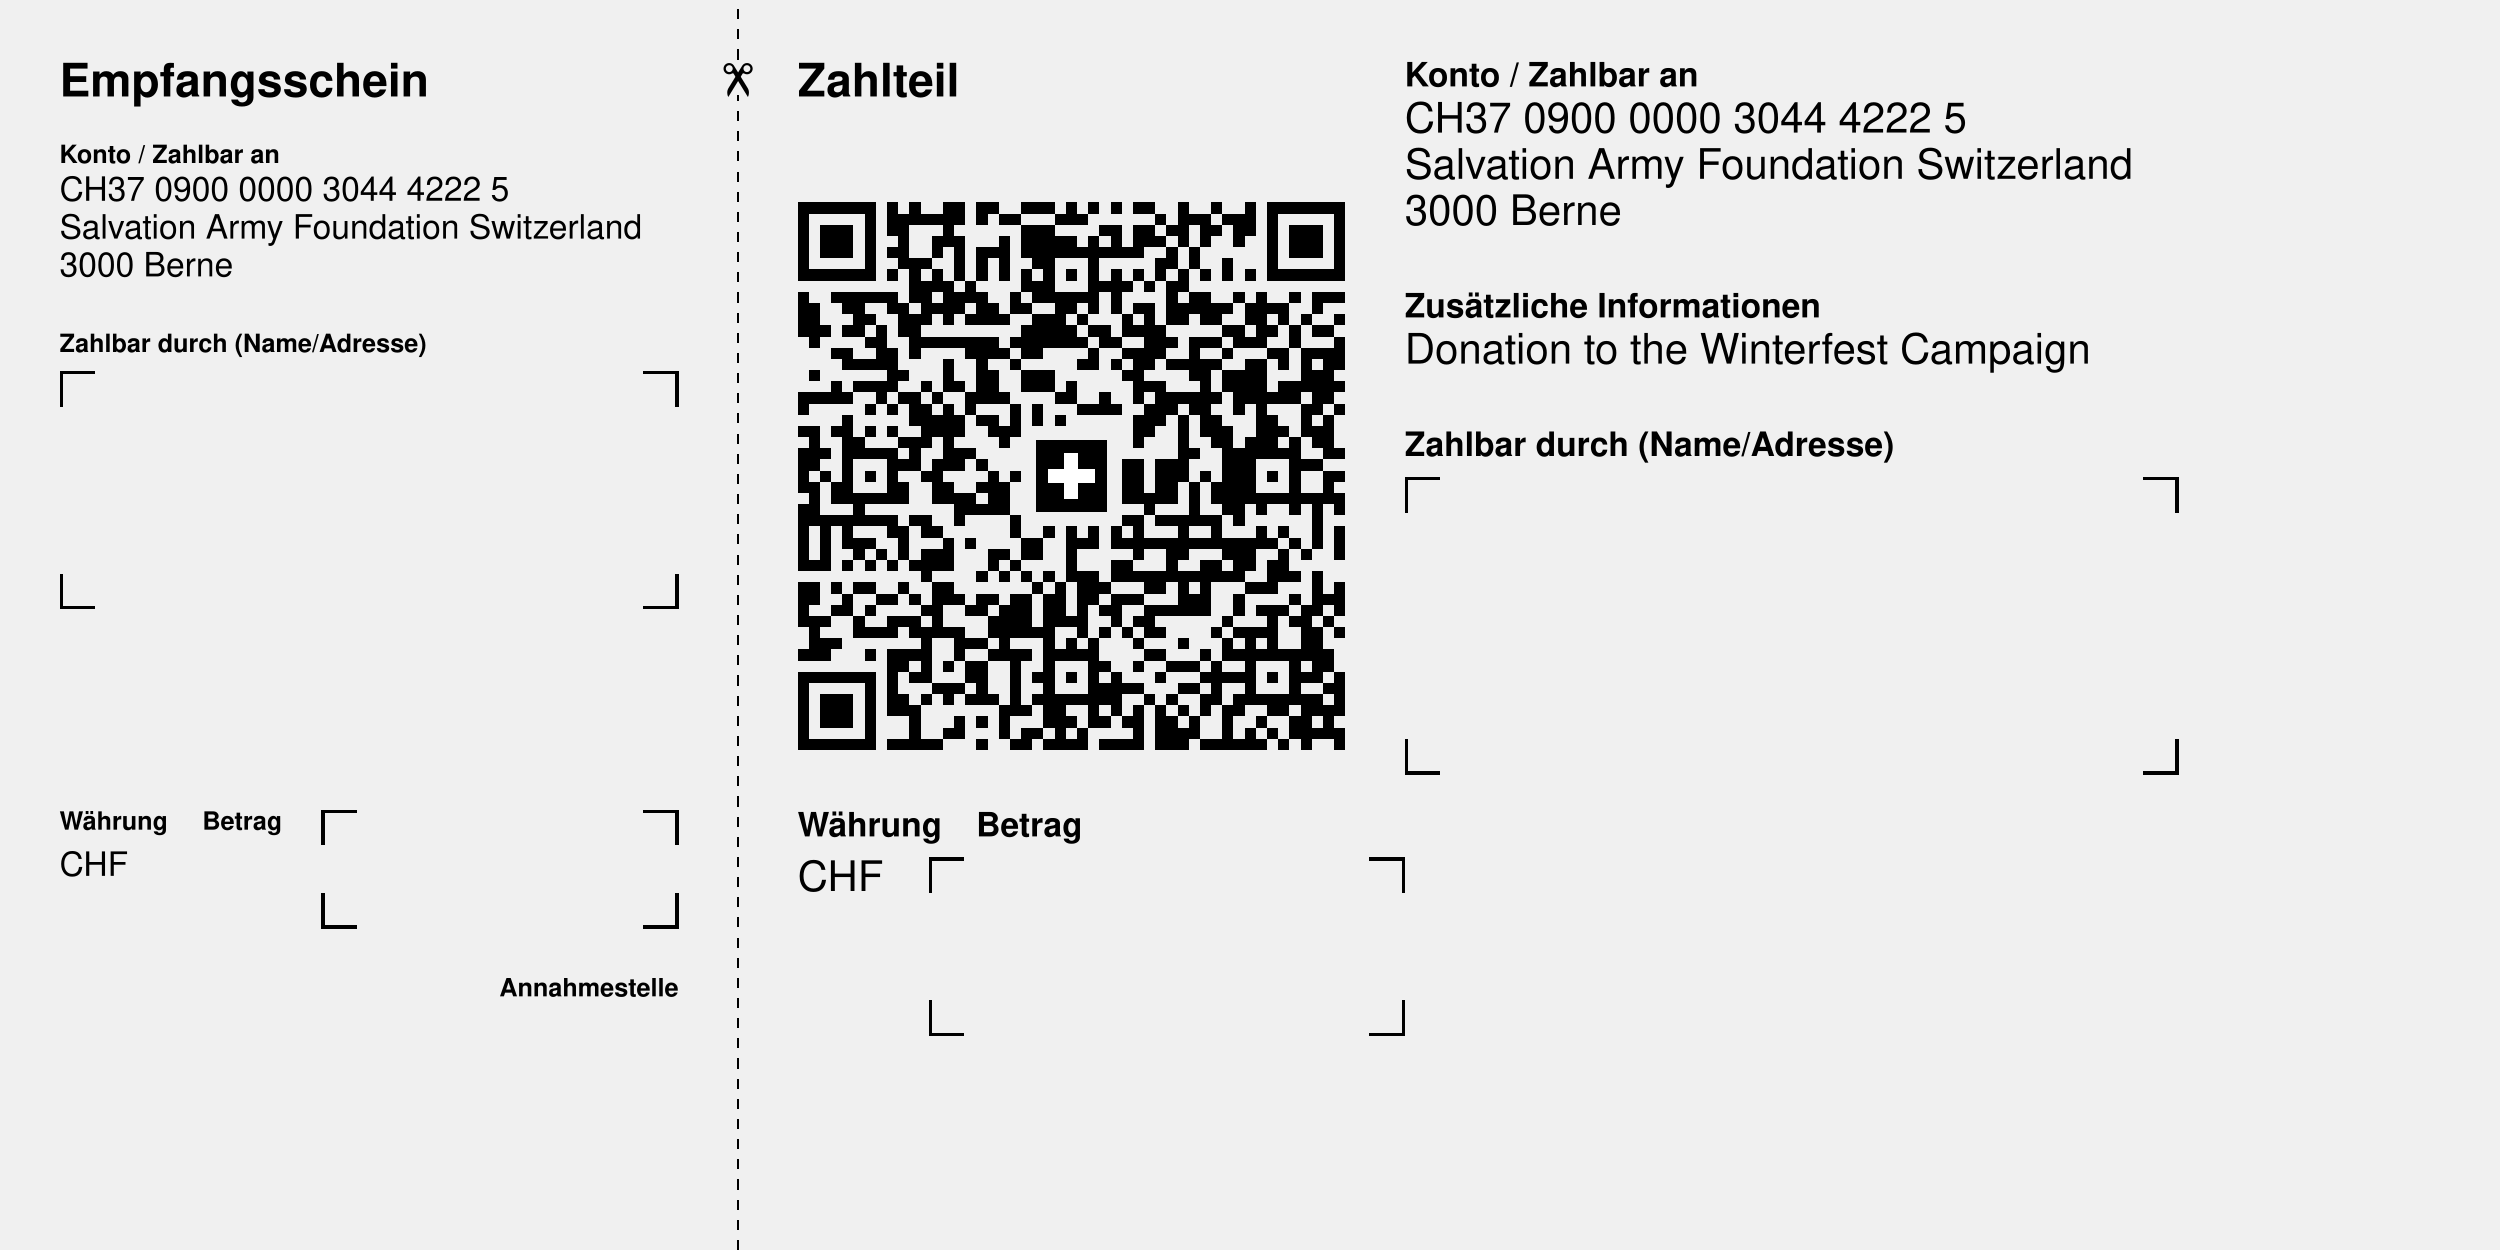
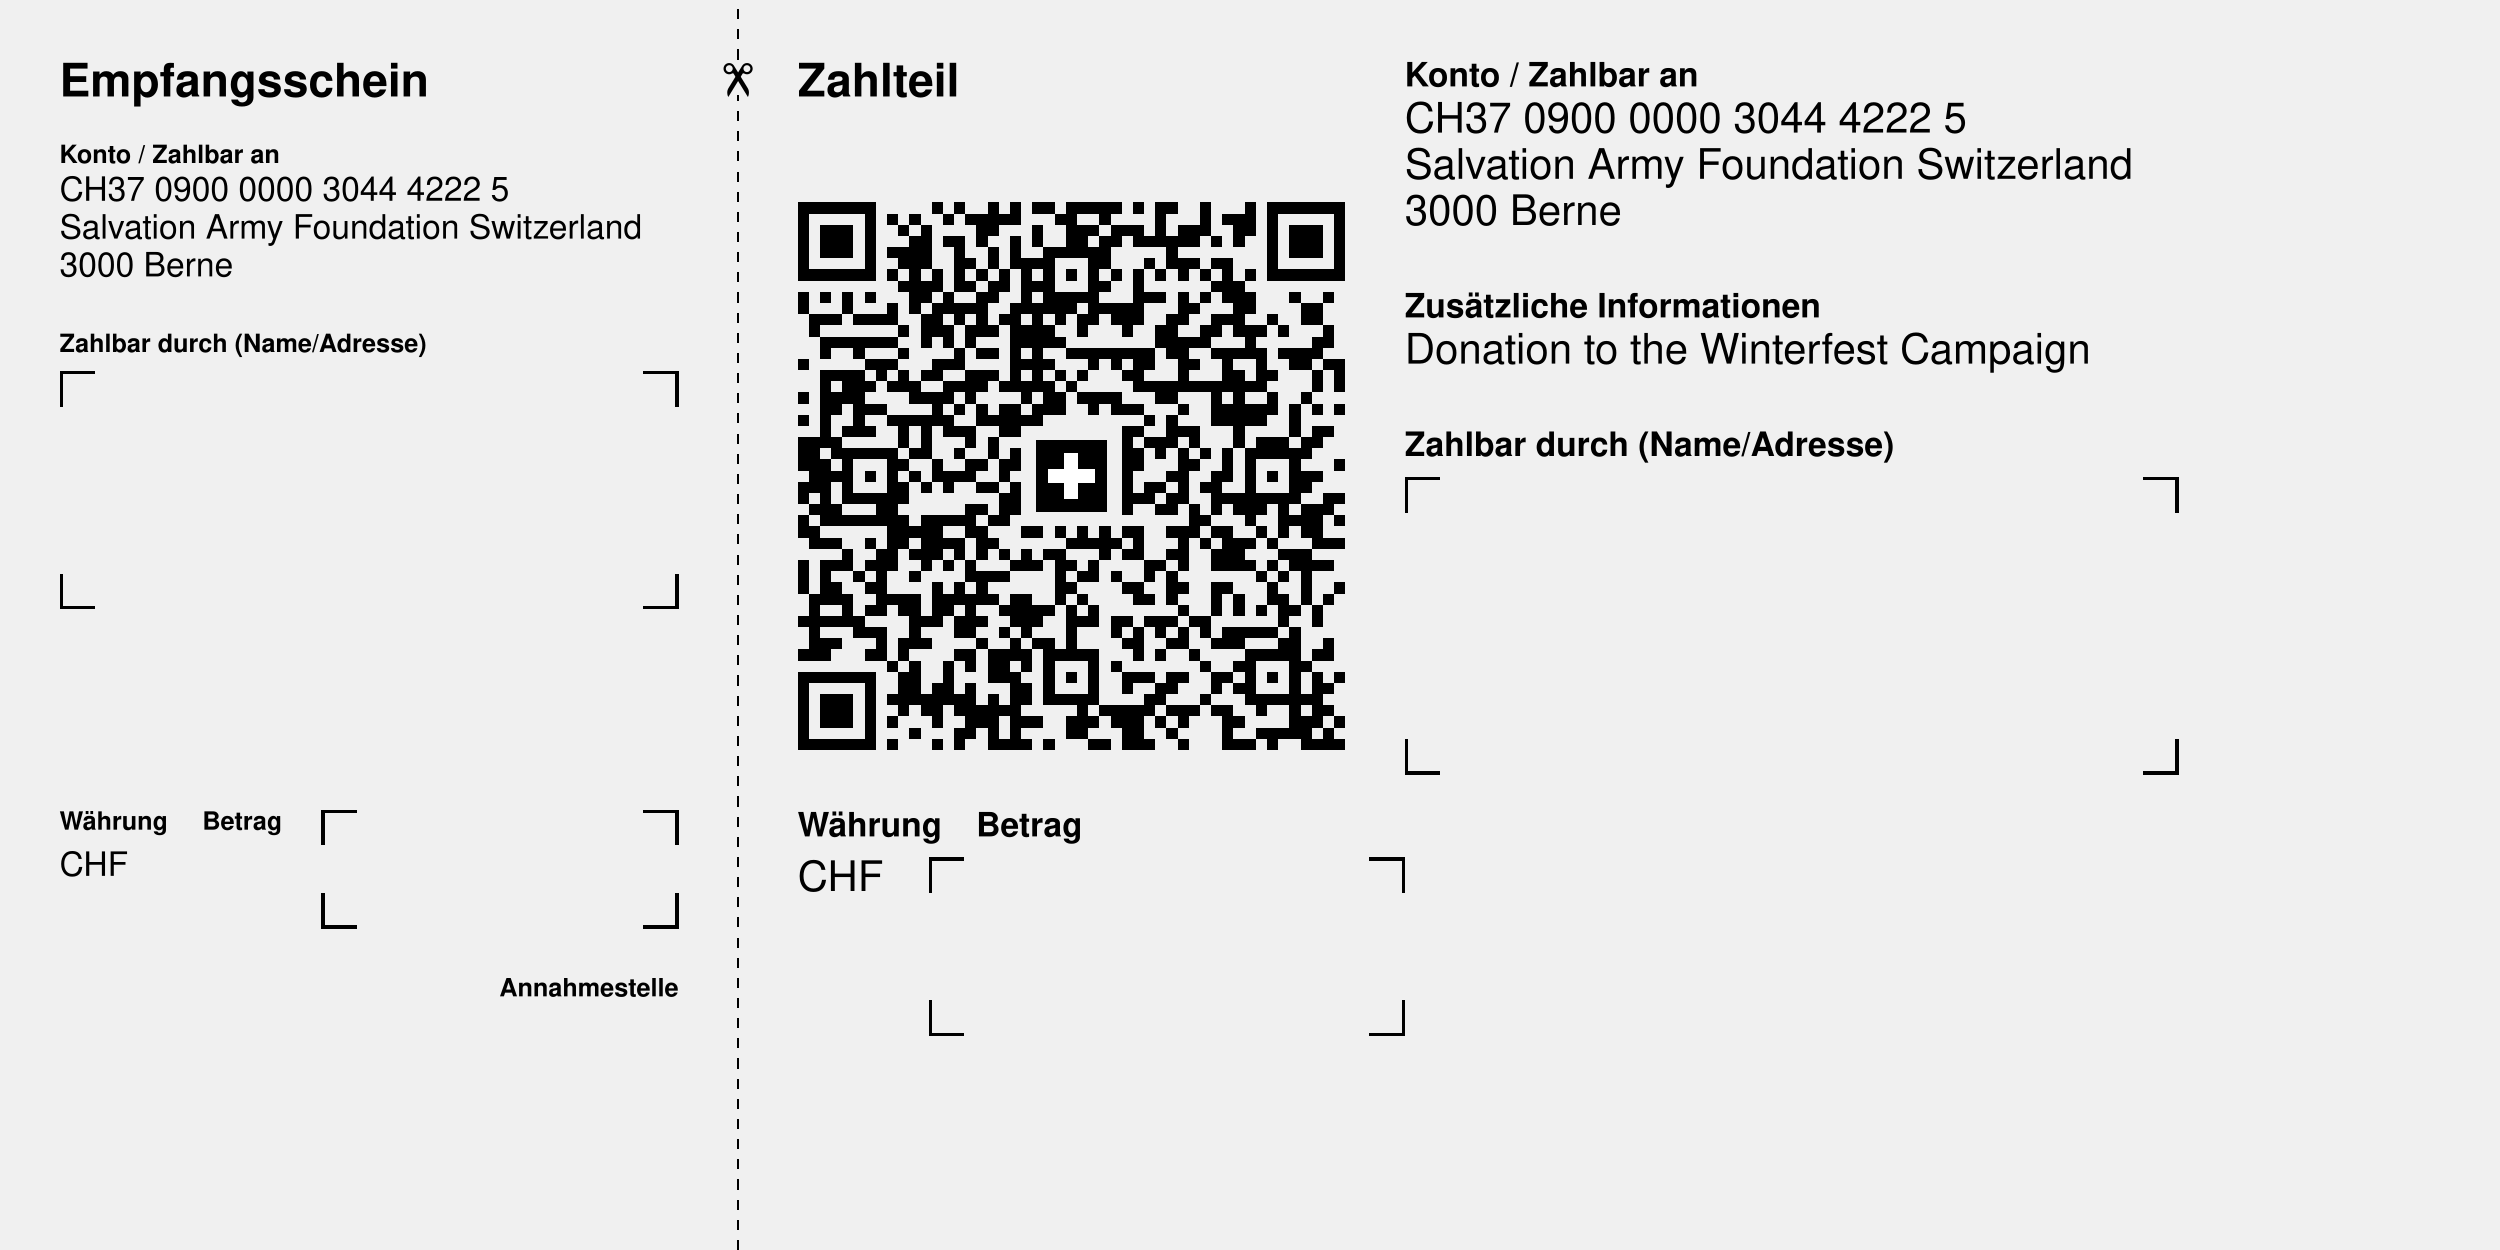
<svg xmlns="http://www.w3.org/2000/svg" width="210mm" height="105mm" version="1.1" viewBox="0 0 595.276 297.638">
  <g font-family="Helvetica,Arial,&quot;Liberation Sans&quot;" transform="translate(0 297.638)">
    <g transform="translate(189.921 0)">
      <text x="0" y="-274.665" font-size="11" font-weight="bold">Zahlteil</text>
    </g>
    <g transform="translate(189.921 -119.055) scale(2.661)">
-       <path fill="#000000" shape-rendering="crispEdges" d="M0,-49h7v1h-7zm8,0h1v3h-1zm2,0h1v2h-1zm3,0h2v2h-2zm3,0h2v1h-2zm4,0h3v1h-3z m4,0h1v2h-1zm2,0h1v1h-1zm2,0h1v1h-1zm2,0h2v1h-2zm4,0h1v4h-1zm3,0h1v1h-1z m3,0h1v3h-1zm2,0h7v1h-7zm-42,1h1v6h-1zm6,0h1v6h-1zm3,0h1v5h-1zm2,0h2v1h-2z m5,0h1v1h-1zm2,0h2v1h-2zm5,0h1v1h-1zm2,0h1v1h-1zm7,0h1v1h-1zm3,0h2v1h-2z m3,0h2v1h-2zm4,0h1v6h-1zm6,0h1v6h-1zm-46,1h3v3h-3zm11,0h1v2h-1zm7,0h3v3h-3z m7,0h2v1h-2zm3,0h2v2h-2zm3,0h1v1h-1zm3,0h2v1h-2zm3,0h1v2h-1zm5,0h3v3h-3z m-32,1h1v2h-1zm2,0h1v4h-1zm4,0h1v4h-1zm5,0h2v2h-2zm3,0h1v7h-1zm2,0h1v2h-1z m4,0h1v1h-1zm4,0h1v1h-1zm-28,1h1v1h-1zm8,0h1v3h-1zm1,0h1v1h-1zm8,0h1v1h-1z m2,0h1v1h-1zm2,0h2v1h-2zm4,0h1v2h-1zm2,0h1v2h-1zm-25,1h1v4h-1zm1,0h1v1h-1z m10,0h2v1h-2zm11,0h1v2h-1zm6,0h1v2h-1zm-37,1h5v1h-5zm7,0h1v1h-1zm4,0h1v2h-1z m8,0h1v2h-1zm2,0h1v3h-1zm2,0h1v1h-1zm4,0h1v4h-1zm2,0h1v1h-1zm4,0h1v2h-1z m2,0h1v1h-1zm4,0h1v1h-1zm3,0h5v1h-5zm-32,1h1v4h-1zm2,0h1v4h-1zm2,0h1v2h-1z m6,0h1v2h-1zm6,0h1v1h-1zm2,0h1v1h-1zm2,0h1v1h-1zm2,0h1v4h-1zm-33,1h1v4h-1z m3,0h6v1h-6zm11,0h1v2h-1zm2,0h1v3h-1zm3,0h1v2h-1zm4,0h1v5h-1zm1,0h2v1h-2z m11,0h2v2h-2zm4,0h1v1h-1zm2,0h1v5h-1zm3,0h1v1h-1zm2,0h3v1h-3zm-45,1h1v4h-1z m3,0h2v1h-2zm4,0h2v1h-2zm4,0h1v1h-1zm5,0h1v2h-1zm3,0h1v1h-1zm4,0h1v1h-1z m6,0h2v1h-2zm4,0h1v2h-1zm3,0h2v1h-2zm3,0h1v2h-1zm2,0h2v1h-2zm4,0h1v1h-1z m-41,1h2v1h-2zm4,0h2v2h-2zm6,0h1v1h-1zm3,0h1v1h-1zm3,0h2v3h-2zm4,0h1v1h-1z m4,0h1v2h-1zm2,0h1v5h-1zm5,0h2v1h-2zm7,0h1v1h-1zm2,0h1v1h-1zm3,0h1v1h-1z m-46,1h1v1h-1zm2,0h2v1h-2zm3,0h1v4h-1zm13,0h1v3h-1zm4,0h1v2h-1zm2,0h2v1h-2z m4,0h1v1h-1zm2,0h1v3h-1zm6,0h2v1h-2zm4,0h1v1h-1zm2,0h1v2h-1zm2,0h2v1h-2z m-40,1h1v1h-1zm4,0h8v1h-8zm9,0h1v1h-1zm6,0h1v1h-1zm2,0h2v1h-2zm6,0h1v1h-1z m2,0h1v4h-1zm1,0h2v1h-2zm3,0h2v1h-2zm9,0h1v3h-1zm-45,1h2v1h-2zm5,0h1v4h-1z m2,0h1v1h-1zm5,0h4v1h-4zm6,0h1v1h-1zm5,0h1v2h-1zm3,0h2v1h-2zm9,0h1v1h-1z m4,0h2v1h-2zm3,0h1v4h-1zm1,0h2v1h-2zm-42,1h3v1h-3zm9,0h1v3h-1zm3,0h1v4h-1z m3,0h1v1h-1zm6,0h1v1h-1zm3,0h1v1h-1zm2,0h1v4h-1zm3,0h2v1h-2zm3,0h1v7h-1z m1,0h1v1h-1zm3,0h2v4h-2zm3,0h1v1h-1zm4,0h1v4h-1zm-46,1h1v1h-1zm8,0h1v1h-1z m8,0h1v3h-1zm3,0h3v2h-3zm9,0h1v1h-1zm9,0h2v2h-2zm8,0h1v4h-1zm-43,1h1v2h-1z m2,0h3v1h-3zm6,0h1v1h-1zm3,0h1v1h-1zm10,0h1v2h-1zm7,0h2v1h-2zm12,0h2v2h-2z m5,0h1v1h-1zm-48,1h3v1h-3zm4,0h1v1h-1zm3,0h1v1h-1zm2,0h2v1h-2zm3,0h1v1h-1z m3,0h1v2h-1zm3,0h1v1h-1zm5,0h1v1h-1zm4,0h1v2h-1zm5,0h4v1h-4zm5,0h1v1h-1z m2,0h1v2h-1zm3,0h1v1h-1zm-42,1h1v1h-1zm6,0h1v1h-1zm2,0h1v1h-1zm2,0h2v2h-2z m3,0h1v6h-1zm6,0h1v3h-1zm2,0h1v2h-1zm4,0h2v1h-2zm3,0h1v1h-1zm3,0h2v2h-2z m2,0h1v1h-1zm2,0h1v1h-1zm6,0h1v5h-1zm4,0h1v3h-1zm3,0h1v1h-1zm-44,1h1v8h-1z m8,0h1v2h-1zm2,0h1v2h-1zm2,0h2v1h-2zm7,0h1v1h-1zm7,0h1v3h-1zm4,0h1v6h-1z m3,0h1v3h-1zm5,0h1v4h-1zm5,0h1v4h-1zm-47,1h2v1h-2zm3,0h1v1h-1zm3,0h1v1h-1z m2,0h1v1h-1zm3,0h1v2h-1zm6,0h2v1h-2zm14,0h1v1h-1zm7,0h1v8h-1zm5,0h1v1h-1z m3,0h1v2h-1zm-45,1h1v3h-1zm4,0h1v2h-1zm4,0h2v1h-2zm9,0h1v1h-1zm22,0h1v6h-1z m4,0h1v7h-1zm-44,1h1v4h-1zm2,0h1v1h-1zm4,0h3v1h-3zm4,0h1v2h-1zm4,0h2v1h-2z m21,0h1v1h-1zm4,0h1v7h-1zm4,0h1v1h-1zm5,0h1v1h-1zm-40,1h1v4h-1zm1,0h1v1h-1z m3,0h1v4h-1zm2,0h1v1h-1zm2,0h1v1h-1zm13,0h2v4h-2zm3,0h2v4h-2zm13,0h2v1h-2z m-43,1h1v1h-1zm4,0h1v1h-1zm5,0h1v1h-1zm6,0h1v4h-1zm2,0h1v1h-1zm17,0h1v1h-1z m6,0h1v1h-1zm5,0h1v3h-1zm1,0h1v1h-1zm-47,1h1v4h-1zm2,0h1v2h-1zm6,0h1v2h-1z m4,0h1v2h-1zm3,0h1v1h-1zm2,0h1v3h-1zm17,0h1v4h-1zm2,0h1v2h-1zm-32,1h3v1h-3z m9,0h2v2h-2zm17,0h1v2h-1zm10,0h3v1h-3zm4,0h2v1h-2zm3,0h1v2h-1zm-48,1h1v6h-1z m5,0h1v2h-1zm11,0h1v1h-1zm25,0h1v1h-1zm5,0h1v4h-1zm-44,1h1v5h-1zm1,0h2v1h-2z m3,0h3v1h-3zm4,0h2v1h-2zm4,0h1v1h-1zm5,0h1v2h-1zm10,0h2v1h-2zm3,0h3v1h-3z m4,0h2v1h-2zm-32,1h1v2h-1zm4,0h2v1h-2zm3,0h2v1h-2zm11,0h1v1h-1zm2,0h1v5h-1z m2,0h1v2h-1zm2,0h1v2h-1zm2,0h1v3h-1zm4,0h1v3h-1zm3,0h1v2h-1zm4,0h1v2h-1z m2,0h1v1h-1zm5,0h1v3h-1zm-43,1h2v1h-2zm4,0h1v2h-1zm4,0h1v3h-1zm2,0h1v1h-1z m5,0h2v2h-2zm5,0h1v1h-1zm4,0h1v1h-1zm2,0h3v1h-3zm4,0h2v1h-2zm3,0h3v2h-3z m4,0h1v1h-1zm2,0h1v1h-1zm-39,1h1v1h-1zm2,0h1v1h-1zm4,0h2v2h-2zm6,0h2v1h-2z m16,0h1v3h-1zm10,0h1v3h-1zm2,0h1v1h-1zm-44,1h1v1h-1zm3,0h1v1h-1zm2,0h1v1h-1z m2,0h1v1h-1zm2,0h1v1h-1zm7,0h1v1h-1zm2,0h1v1h-1zm9,0h2v2h-2zm8,0h1v5h-1z m1,0h1v2h-1zm2,0h2v1h-2zm3,0h1v3h-1zm-31,1h1v1h-1zm5,0h1v1h-1zm2,0h1v1h-1z m2,0h1v1h-1zm2,0h1v1h-1zm3,0h2v3h-2zm5,0h3v1h-3zm4,0h1v4h-1zm1,0h1v1h-1z m3,0h2v1h-2zm6,0h1v1h-1zm2,0h1v4h-1zm-46,1h2v2h-2zm3,0h1v1h-1zm2,0h2v1h-2z m4,0h1v1h-1zm3,0h1v5h-1zm1,0h1v2h-1zm8,0h1v1h-1zm2,0h1v4h-1zm4,0h1v1h-1z m4,0h2v1h-2zm9,0h2v1h-2zm8,0h1v3h-1zm-44,1h1v2h-1zm3,0h2v1h-2zm3,0h1v1h-1z m4,0h1v1h-1zm2,0h2v1h-2zm3,0h2v4h-2zm3,0h1v12h-1zm6,0h3v1h-3zm7,0h1v2h-1z m4,0h1v2h-1zm5,0h1v1h-1zm3,0h1v1h-1zm-47,1h1v2h-1zm3,0h1v1h-1zm3,0h1v1h-1z m5,0h1v1h-1zm4,0h2v1h-2zm3,0h1v5h-1zm7,0h1v3h-1zm2,0h2v1h-2zm4,0h3v1h-3z m10,0h3v1h-3zm4,0h1v5h-1zm-44,1h1v4h-1zm1,0h1v1h-1zm3,0h1v2h-1zm3,0h3v1h-3z m9,0h1v2h-1zm7,0h1v1h-1zm4,0h1v1h-1zm2,0h2v1h-2zm8,0h1v1h-1zm4,0h1v4h-1z m2,0h1v1h-1zm3,0h1v1h-1zm-41,1h3v1h-3zm4,0h2v1h-2zm3,0h2v1h-2zm8,0h1v1h-1z m6,0h1v1h-1zm2,0h1v1h-1zm2,0h2v1h-2zm6,0h1v1h-1zm2,0h3v1h-3zm7,0h1v5h-1z m2,0h1v1h-1zm-46,1h2v1h-2zm9,0h1v4h-1zm3,0h3v1h-3zm10,0h1v2h-1zm2,0h1v8h-1z m4,0h1v1h-1zm4,0h1v1h-1zm4,0h1v2h-1zm2,0h1v6h-1zm-40,1h1v1h-1zm2,0h1v1h-1z m4,0h1v1h-1zm2,0h1v6h-1zm1,0h2v1h-2zm5,0h1v1h-1zm3,0h1v1h-1zm2,0h1v6h-1z m1,0h1v1h-1zm3,0h1v1h-1zm2,0h1v1h-1zm6,0h2v1h-2zm5,0h1v1h-1zm3,0h1v1h-1z m2,0h1v1h-1zm2,0h2v1h-2zm4,0h1v2h-1zm-38,1h1v1h-1zm4,0h1v1h-1zm2,0h2v2h-2z m12,0h1v1h-1zm3,0h1v1h-1zm3,0h3v1h-3zm4,0h1v4h-1zm7,0h1v4h-1zm-44,1h7v1h-7z m10,0h1v1h-1zm11,0h1v1h-1zm3,0h1v1h-1zm4,0h1v4h-1zm4,0h1v1h-1zm4,0h1v1h-1z m2,0h2v1h-2zm4,0h1v1h-1zm3,0h1v1h-1zm3,0h1v4h-1zm-48,1h1v6h-1zm6,0h1v6h-1z m6,0h3v1h-3zm4,0h1v2h-1zm11,0h1v2h-1zm2,0h2v1h-2zm5,0h2v1h-2zm13,0h1v1h-1z m-45,1h3v3h-3zm7,0h1v2h-1zm2,0h1v1h-1zm2,0h1v1h-1zm2,0h1v1h-1zm2,0h1v1h-1z m4,0h1v1h-1zm2,0h1v5h-1zm1,0h2v1h-2zm7,0h1v1h-1zm2,0h1v1h-1zm3,0h1v2h-1z m3,0h1v2h-1zm2,0h3v1h-3zm4,0h1v5h-1zm1,0h1v2h-1zm-36,1h1v4h-1zm8,0h1v3h-1z m2,0h1v1h-1zm10,0h1v4h-1zm2,0h1v4h-1zm2,0h1v1h-1zm4,0h1v4h-1zm4,0h2v1h-2z m5,0h1v3h-1zm-33,1h1v2h-1zm2,0h1v1h-1zm8,0h1v1h-1zm3,0h1v1h-1zm2,0h1v1h-1z m4,0h1v3h-1zm2,0h1v2h-1zm6,0h1v1h-1zm3,0h1v2h-1zm-31,1h1v1h-1zm7,0h2v1h-2z m5,0h1v2h-1zm9,0h1v2h-1zm6,0h1v2h-1zm2,0h1v1h-1zm4,0h1v1h-1zm2,0h1v2h-1z m-47,1h5v1h-5zm7,0h2v1h-2zm3,0h2v1h-2zm5,0h1v1h-1zm3,0h2v1h-2zm3,0h1v1h-1z m2,0h1v1h-1zm3,0h3v1h-3zm9,0h2v1h-2zm3,0h1v1h-1zm2,0h1v1h-1zm2,0h1v1h-1z" />
+       <path fill="#000000" shape-rendering="crispEdges" d="M0,-49h7v1h-7zm12,0h1v1h-1zm2,0h1v1h-1zm3,0h1v3h-1zm2,0h1v2h-1zm2,0h2v1h-2z m3,0h5v1h-5zm6,0h1v1h-1zm2,0h1v4h-1zm1,0h1v1h-1zm3,0h1v3h-1zm4,0h1v3h-1z m2,0h7v1h-7zm-42,1h1v6h-1zm6,0h1v6h-1zm2,0h1v1h-1zm2,0h1v1h-1zm3,0h1v1h-1z m2,0h2v1h-2zm3,0h1v1h-1zm5,0h2v1h-2zm4,0h1v1h-1zm11,0h2v1h-2zm4,0h1v6h-1z m6,0h1v6h-1zm-46,1h3v3h-3zm7,0h1v1h-1zm2,0h1v4h-1zm5,0h1v2h-1zm5,0h1v2h-1z m3,0h2v3h-2zm2,0h1v1h-1zm2,0h3v1h-3zm6,0h2v2h-2zm5,0h1v2h-1zm5,0h3v3h-3z m-34,1h1v7h-1zm3,0h2v1h-2zm6,0h1v3h-1zm8,0h1v3h-1zm1,0h1v1h-1zm2,0h2v1h-2z m3,0h1v3h-1zm4,0h1v1h-1zm-29,1h2v1h-2zm6,0h1v4h-1zm3,0h1v2h-1zm5,0h1v6h-1z m1,0h1v1h-1zm3,0h1v7h-1zm-17,1h1v1h-1zm6,0h1v1h-1zm5,0h1v5h-1zm1,0h1v1h-1z m10,0h1v1h-1zm3,0h2v1h-2zm3,0h2v1h-2zm-36,1h5v1h-5zm7,0h1v1h-1zm4,0h1v2h-1z m4,0h1v1h-1zm2,0h1v2h-1zm6,0h1v1h-1zm4,0h1v1h-1zm2,0h1v5h-1zm2,0h1v1h-1z m2,0h1v1h-1zm2,0h1v1h-1zm2,0h1v3h-1zm2,0h1v1h-1zm3,0h5v1h-5zm-34,1h1v1h-1z m2,0h1v2h-1zm4,0h1v1h-1zm2,0h1v2h-1zm4,0h1v1h-1zm6,0h1v1h-1zm10,0h1v1h-1z m2,0h1v5h-1zm-39,1h1v2h-1zm2,0h1v1h-1zm2,0h1v2h-1zm2,0h1v1h-1zm7,0h1v2h-1z m3,0h1v4h-1zm7,0h2v2h-2zm2,0h1v1h-1zm6,0h2v1h-2zm3,0h1v3h-1zm2,0h1v1h-1z m4,0h1v2h-1zm4,0h1v1h-1zm3,0h1v1h-1zm-39,1h1v2h-1zm4,0h1v3h-1zm2,0h2v1h-2z m5,0h1v8h-1zm2,0h1v8h-1zm6,0h3v1h-3zm8,0h1v1h-1zm10,0h2v2h-2zm-44,1h3v1h-3z m4,0h3v1h-3zm6,0h1v3h-1zm3,0h1v1h-1zm4,0h1v1h-1zm5,0h1v1h-1zm2,0h1v2h-1z m3,0h2v1h-2zm5,0h1v4h-1zm4,0h2v1h-2zm5,0h1v1h-1zm-41,1h1v1h-1zm8,0h1v1h-1z m4,0h1v2h-1zm2,0h1v2h-1zm2,0h1v1h-1zm3,0h1v2h-1zm2,0h1v2h-1zm7,0h1v1h-1z m3,0h1v2h-1zm4,0h2v1h-2zm4,0h1v3h-1zm1,0h1v1h-1zm2,0h1v1h-1zm4,0h1v2h-1z m-45,1h7v1h-7zm21,0h1v1h-1zm11,0h1v5h-1zm1,0h2v1h-2zm11,0h1v2h-1zm-44,1h1v1h-1z m3,0h1v1h-1zm4,0h1v1h-1zm5,0h1v2h-1zm2,0h2v1h-2zm8,0h8v1h-8zm13,0h3v1h-3z m4,0h1v4h-1zm2,0h3v1h-3zm-43,1h1v1h-1zm6,0h3v1h-3zm6,0h2v1h-2zm8,0h1v1h-1z m2,0h1v1h-1zm4,0h1v1h-1zm2,0h1v1h-1zm2,0h1v3h-1zm1,0h1v1h-1zm4,0h1v1h-1z m3,0h1v3h-1zm6,0h2v1h-2zm3,0h2v1h-2zm-45,1h1v7h-1zm1,0h3v1h-3zm4,0h1v1h-1z m2,0h1v2h-1zm2,0h2v1h-2zm4,0h2v2h-2zm2,0h1v1h-1zm6,0h1v1h-1zm2,0h1v1h-1z m4,0h1v1h-1zm10,0h1v7h-1zm3,0h1v1h-1zm4,0h1v2h-1zm2,0h1v2h-1zm-44,1h2v2h-2z m2,0h1v1h-1zm2,0h1v1h-1zm2,0h1v2h-1zm3,0h2v1h-2zm5,0h1v1h-1zm2,0h1v2h-1z m2,0h1v3h-1zm2,0h1v1h-1zm7,0h3v1h-3zm4,0h3v1h-3zm5,0h1v1h-1zm-40,1h1v1h-1z m3,0h1v2h-1zm8,0h3v1h-3zm4,0h1v1h-1zm8,0h1v2h-1zm2,0h4v1h-4zm7,0h2v1h-2z m5,0h1v3h-1zm5,0h1v2h-1zm3,0h1v1h-1zm-40,1h3v1h-3zm7,0h1v2h-1zm2,0h1v1h-1z m2,0h1v2h-1zm2,0h2v3h-2zm3,0h1v2h-1zm5,0h1v1h-1zm2,0h3v1h-3zm6,0h1v1h-1z m4,0h1v2h-1zm2,0h2v2h-2zm4,0h1v3h-1zm2,0h1v1h-1zm2,0h1v1h-1zm-48,1h1v1h-1z m5,0h1v2h-1zm3,0h4v1h-4zm5,0h1v2h-1zm4,0h1v1h-1zm3,0h1v1h-1zm11,0h1v1h-1z m2,0h1v3h-1zm-29,1h1v1h-1zm2,0h1v1h-1zm3,0h1v2h-1zm2,0h1v3h-1zm3,0h2v1h-2z m15,0h1v8h-1zm1,0h1v1h-1zm4,0h2v1h-2zm12,0h2v1h-2zm-46,1h2v3h-2zm3,0h1v2h-1z m12,0h1v1h-1zm2,0h1v2h-1zm14,0h2v1h-2zm4,0h1v1h-1zm6,0h3v2h-3zm4,0h2v1h-2z m-41,1h5v1h-5zm6,0h1v1h-1zm4,0h1v1h-1zm5,0h1v2h-1zm11,0h1v2h-1zm2,0h1v1h-1z m2,0h1v5h-1zm2,0h1v1h-1zm2,0h1v3h-1zm2,0h1v7h-1zm4,0h1v5h-1zm1,0h1v1h-1z m-43,1h1v6h-1zm2,0h1v4h-1zm4,0h1v10h-1zm1,0h1v1h-1zm3,0h1v2h-1zm3,0h2v1h-2z m3,0h1v2h-1zm17,0h1v1h-1zm13,0h1v1h-1zm-47,1h1v2h-1zm2,0h1v1h-1zm3,0h1v1h-1z m4,0h1v1h-1zm3,0h3v1h-3zm20,0h1v1h-1zm4,0h1v4h-1zm5,0h1v1h-1zm3,0h2v1h-2z m-45,1h1v2h-1zm9,0h1v2h-1zm2,0h1v1h-1zm2,0h1v1h-1zm3,0h2v1h-2zm3,0h1v3h-1z m12,0h2v1h-2zm5,0h1v1h-1zm9,0h1v1h-1zm-40,1h3v1h-3zm13,0h1v3h-1zm12,0h2v1h-2z m3,0h1v2h-1zm5,0h2v1h-2zm3,0h3v1h-3zm6,0h2v1h-2zm-46,1h1v1h-1zm2,0h1v2h-1z m4,0h1v2h-1zm8,0h1v3h-1zm1,0h1v1h-1zm16,0h1v1h-1zm3,0h1v3h-1zm4,0h1v1h-1z m2,0h1v1h-1zm2,0h1v3h-1zm2,0h2v3h-2zm2,0h1v1h-1zm-47,1h1v2h-1zm4,0h3v1h-3z m5,0h1v3h-1zm2,0h2v4h-2zm2,0h2v1h-2zm4,0h1v1h-1zm19,0h1v1h-1zm8,0h1v1h-1z m4,0h1v1h-1zm-47,1h1v2h-1zm9,0h1v1h-1zm6,0h1v3h-1zm4,0h2v1h-2zm3,0h1v1h-1z m2,0h1v2h-1zm2,0h1v3h-1zm2,0h2v1h-2zm4,0h2v1h-2zm4,0h2v1h-2zm4,0h1v1h-1z m-39,1h2v1h-2zm4,0h1v1h-1zm7,0h2v1h-2zm4,0h1v1h-1zm7,0h1v1h-1zm2,0h1v1h-1z m2,0h1v1h-1zm2,0h1v2h-1zm4,0h1v3h-1zm2,0h1v1h-1zm2,0h2v3h-2zm2,0h1v1h-1z m2,0h1v1h-1zm4,0h3v1h-3zm-42,1h1v2h-1zm3,0h1v6h-1zm3,0h1v1h-1zm4,0h1v1h-1z m4,0h1v1h-1zm2,0h1v2h-1zm2,0h2v1h-2zm7,0h1v1h-1zm4,0h1v1h-1zm4,0h1v2h-1z m6,0h3v1h-3zm-43,1h1v3h-1zm2,0h1v4h-1zm1,0h1v1h-1zm3,0h1v1h-1zm5,0h1v1h-1z m2,0h1v1h-1zm2,0h1v2h-1zm4,0h1v1h-1zm2,0h1v1h-1zm2,0h1v4h-1zm1,0h1v1h-1z m2,0h1v2h-1zm5,0h2v1h-2zm9,0h1v1h-1zm2,0h1v1h-1zm2,0h4v1h-4zm-39,1h1v1h-1z m5,0h1v1h-1zm6,0h3v1h-3zm9,0h1v1h-1zm3,0h1v1h-1zm3,0h1v1h-1zm2,0h1v3h-1z m8,0h1v1h-1zm2,0h1v1h-1zm2,0h1v3h-1zm-42,1h1v2h-1zm3,0h1v1h-1zm6,0h1v4h-1z m2,0h1v2h-1zm2,0h1v2h-1zm8,0h1v1h-1zm5,0h2v1h-2zm5,0h1v1h-1zm3,0h1v3h-1z m1,0h1v1h-1zm4,0h1v2h-1zm6,0h1v1h-1zm-47,1h1v6h-1zm3,0h1v3h-1zm4,0h3v1h-3z m5,0h1v2h-1zm2,0h1v4h-1zm2,0h1v1h-1zm2,0h2v3h-2zm6,0h1v1h-1zm5,0h2v1h-2z m9,0h1v2h-1zm4,0h1v3h-1zm4,0h1v1h-1zm-41,1h1v1h-1zm3,0h2v1h-2zm9,0h1v1h-1z m3,0h2v1h-2zm3,0h1v5h-1zm2,0h1v2h-1zm8,0h1v1h-1zm7,0h1v1h-1zm3,0h1v1h-1z m2,0h1v2h-1zm-46,1h1v1h-1zm2,0h2v1h-2zm3,0h1v2h-1zm5,0h1v3h-1zm1,0h1v1h-1z m3,0h1v2h-1zm2,0h1v1h-1zm5,0h1v1h-1zm4,0h1v1h-1zm3,0h2v1h-2zm3,0h3v1h-3z m4,0h2v1h-2zm-29,1h2v1h-2zm12,0h1v1h-1zm2,0h1v1h-1zm8,0h1v1h-1zm2,0h1v3h-1z m2,0h1v1h-1zm2,0h1v2h-1zm2,0h1v1h-1zm2,0h5v1h-5zm6,0h1v10h-1zm-42,1h2v1h-2z m5,0h1v2h-1zm2,0h1v2h-1zm2,0h1v1h-1zm5,0h1v1h-1zm3,0h1v2h-1zm2,0h2v1h-2z m8,0h1v1h-1zm4,0h1v1h-1zm4,0h3v1h-3zm6,0h1v2h-1zm4,0h1v2h-1zm-47,1h1v1h-1z m2,0h1v1h-1zm4,0h1v1h-1zm8,0h2v1h-2zm3,0h2v3h-2zm3,0h1v2h-1zm2,0h1v5h-1z m1,0h1v1h-1zm2,0h2v1h-2zm7,0h1v1h-1zm3,0h1v1h-1zm5,0h1v5h-1zm1,0h2v1h-2z m5,0h1v1h-1zm-38,1h1v1h-1zm2,0h1v4h-1zm3,0h1v4h-1zm2,0h1v1h-1zm11,0h1v4h-1z m2,0h1v1h-1zm8,0h1v1h-1zm3,0h1v1h-1zm6,0h1v1h-1zm-45,1h7v1h-7zm9,0h1v4h-1z m10,0h1v7h-1zm5,0h1v1h-1zm5,0h3v1h-3zm4,0h2v1h-2zm4,0h2v1h-2zm5,0h1v1h-1z m4,0h1v5h-1zm2,0h1v1h-1zm-48,1h1v6h-1zm6,0h1v6h-1zm6,0h1v4h-1zm3,0h1v5h-1z m5,0h1v2h-1zm9,0h1v1h-1zm3,0h2v1h-2zm5,0h1v1h-1zm2,0h1v1h-1zm8,0h1v1h-1z m-45,1h3v3h-3zm6,0h1v1h-1zm3,0h1v2h-1zm3,0h1v2h-1zm3,0h1v5h-1zm6,0h3v1h-3z m8,0h2v1h-2zm5,0h1v1h-1zm5,0h3v1h-3zm4,0h1v1h-1zm-29,1h1v2h-1zm2,0h1v1h-1z m7,0h1v3h-1zm2,0h5v1h-5zm6,0h3v1h-3zm4,0h2v1h-2zm4,0h1v1h-1zm6,0h1v1h-1z m-39,1h1v1h-1zm12,0h2v1h-2zm4,0h1v2h-1zm2,0h1v1h-1zm2,0h3v1h-3zm4,0h1v1h-1z m2,0h1v1h-1zm4,0h1v3h-1zm1,0h1v1h-1zm6,0h1v3h-1zm3,0h1v1h-1zm-38,1h1v1h-1z m4,0h1v2h-1zm15,0h2v2h-2zm4,0h1v1h-1zm8,0h3v1h-3zm6,0h1v2h-1zm-46,1h5v1h-5z m7,0h1v1h-1zm4,0h1v1h-1zm6,0h1v1h-1zm2,0h1v1h-1zm2,0h1v1h-1zm4,0h2v1h-2z m5,0h1v1h-1zm3,0h1v1h-1zm5,0h2v1h-2zm3,0h1v1h-1zm4,0h1v1h-1zm2,0h1v1h-1z" />
    </g>
    <g transform="translate(189.921 -119.055)">
      <path fill="#000000" shape-rendering="crispEdges" d="M56.693,-73.701h17.008v17.008h-17.008z" />
      <path fill="#FFFFFF" shape-rendering="crispEdges" d="M63.543,-59.685l3.307,0l0,-3.858l3.858,0l0,-3.307l-3.858,0l0,-3.858l-3.307,0l0,3.858l-3.858,0l0,3.307l3.858,0" />
    </g>
    <g transform="translate(189.921 0)">
      <text x="0" y="-98.482" font-size="8" font-weight="bold">Währung</text>
      <text x="0" y="-85.482" font-size="10">CHF</text>
      <text x="42.52" y="-98.482" font-size="8" font-weight="bold">Betrag</text>
      <path stroke="#000000" stroke-width="0.75" shape-rendering="crispEdges" fill="none" d="M31.556,-59.466l0,8.129l8.129,0m96.378,0l8.129,0l0,-8.129m0,-25.512l0,-8.129l-8.129,0m-96.378,0l-8.129,0l0,8.129" />
    </g>
    <g transform="translate(334.488 0)">
      <text x="0" y="-277.065" font-size="8" font-weight="bold">Konto / Zahlbar an</text>
      <text x="0" y="-266.065" font-size="10">CH37 0900 0000 3044 4222 5</text>
      <text x="0" y="-255.065" font-size="10">Salvation Army Foundation Switzerland</text>
      <text x="0" y="-244.065" font-size="10">3000 Berne</text>
      <text x="0" y="-222.065" font-size="8" font-weight="bold">Zusätzliche Informationen</text>
      <text x="0" y="-211.065" font-size="10">Donation to the Winterfest Campaign</text>
      <text x="0" y="-189.065" font-size="8" font-weight="bold">Zahlbar durch (Name/Adresse)</text>
      <path stroke="#000000" stroke-width="0.75" shape-rendering="crispEdges" fill="none" d="M0.375,-121.702l0,8.129l8.129,0m167.244,0l8.129,0l0,-8.129m0,-53.858l0,-8.129l-8.129,0m-167.244,0l-8.129,0l0,8.129" />
    </g>
    <g transform="translate(14.173 0)">
      <text x="0" y="-274.665" font-size="11" font-weight="bold">Empfangsschein</text>
      <text x="0" y="-258.822" font-size="6" font-weight="bold">Konto / Zahlbar an</text>
      <text x="0" y="-249.822" font-size="8">CH37 0900 0000 3044 4222 5</text>
      <text x="0" y="-240.822" font-size="8">Salvation Army Foundation Switzerland</text>
      <text x="0" y="-231.822" font-size="8">3000 Berne</text>
      <text x="0" y="-213.822" font-size="6" font-weight="bold">Zahlbar durch (Name/Adresse)</text>
      <path stroke="#000000" stroke-width="0.75" shape-rendering="crispEdges" fill="none" d="M0.375,-161.033l0,8.129l8.129,0m130.394,0l8.129,0l0,-8.129m0,-39.685l0,-8.129l-8.129,0m-130.394,0l-8.129,0l0,8.129" />
      <text x="0" y="-100.082" font-size="6" font-weight="bold">Währung</text>
      <text x="0" y="-89.082" font-size="8">CHF</text>
      <text x="34.016" y="-100.082" font-size="6" font-weight="bold">Betrag</text>
      <path stroke="#000000" stroke-width="0.75" shape-rendering="crispEdges" fill="none" d="M62.737,-85.039l0,8.129l8.129,0m68.031,0l8.129,0l0,-8.129m0,-11.339l0,-8.129l-8.129,0m-68.031,0l-8.129,0l0,8.129" />
      <text x="104.724" y="-60.397" font-size="6" font-weight="bold">Annahmestelle</text>
    </g>
    <path stroke="#000000" stroke-width="0.6" stroke-dasharray="2.4" shape-rendering="crispEdges" fill="none" d="M175.748,0l0,-274.961m0,-8.504l0,-14.173" />
    <g transform="translate(172.687 -274.535) scale(0.006)">
      <path fill="#000000" d="M131.754,-359.388c-33.041,54.539,-52.384,110.154,-52.384,192.144c0,62.702,15.27,120.654,41.122,167.596l567.598,-926.232c10.25,-16.724,34.279,-23.091,63.969,-5.805c33.06,19.242,71.495,30.268,112.507,30.268 c123.676,0,223.937,-100.261,223.937,-223.937c0,-123.676,-100.261,-223.937,-223.937,-223.937c-76.348,0,-143.773,38.208,-184.195,96.548l-548.617,893.353zm728.561,-904.861c75.929,0,137.48,61.551,137.48,137.48 c0,75.929,-61.551,137.48,-137.48,137.48c-75.929,0,-137.48,-61.551,-137.48,-137.48c0,-75.929,61.551,-137.48,137.48,-137.48z" />
    </g>
    <g transform="translate(178.809 -274.535) scale(-0.006 0.006)">
      <path fill="#000000" d="M131.754,-359.388c-33.041,54.539,-52.384,110.154,-52.384,192.144c0,62.702,15.27,120.654,41.122,167.596l567.598,-926.232c10.25,-16.724,34.279,-23.091,63.969,-5.805c33.06,19.242,71.495,30.268,112.507,30.268 c123.676,0,223.937,-100.261,223.937,-223.937c0,-123.676,-100.261,-223.937,-223.937,-223.937c-76.348,0,-143.773,38.208,-184.195,96.548l-548.617,893.353zm728.561,-904.861c75.929,0,137.48,61.551,137.48,137.48 c0,75.929,-61.551,137.48,-137.48,137.48c-75.929,0,-137.48,-61.551,-137.48,-137.48c0,-75.929,61.551,-137.48,137.48,-137.48z" />
    </g>
  </g>
</svg>
